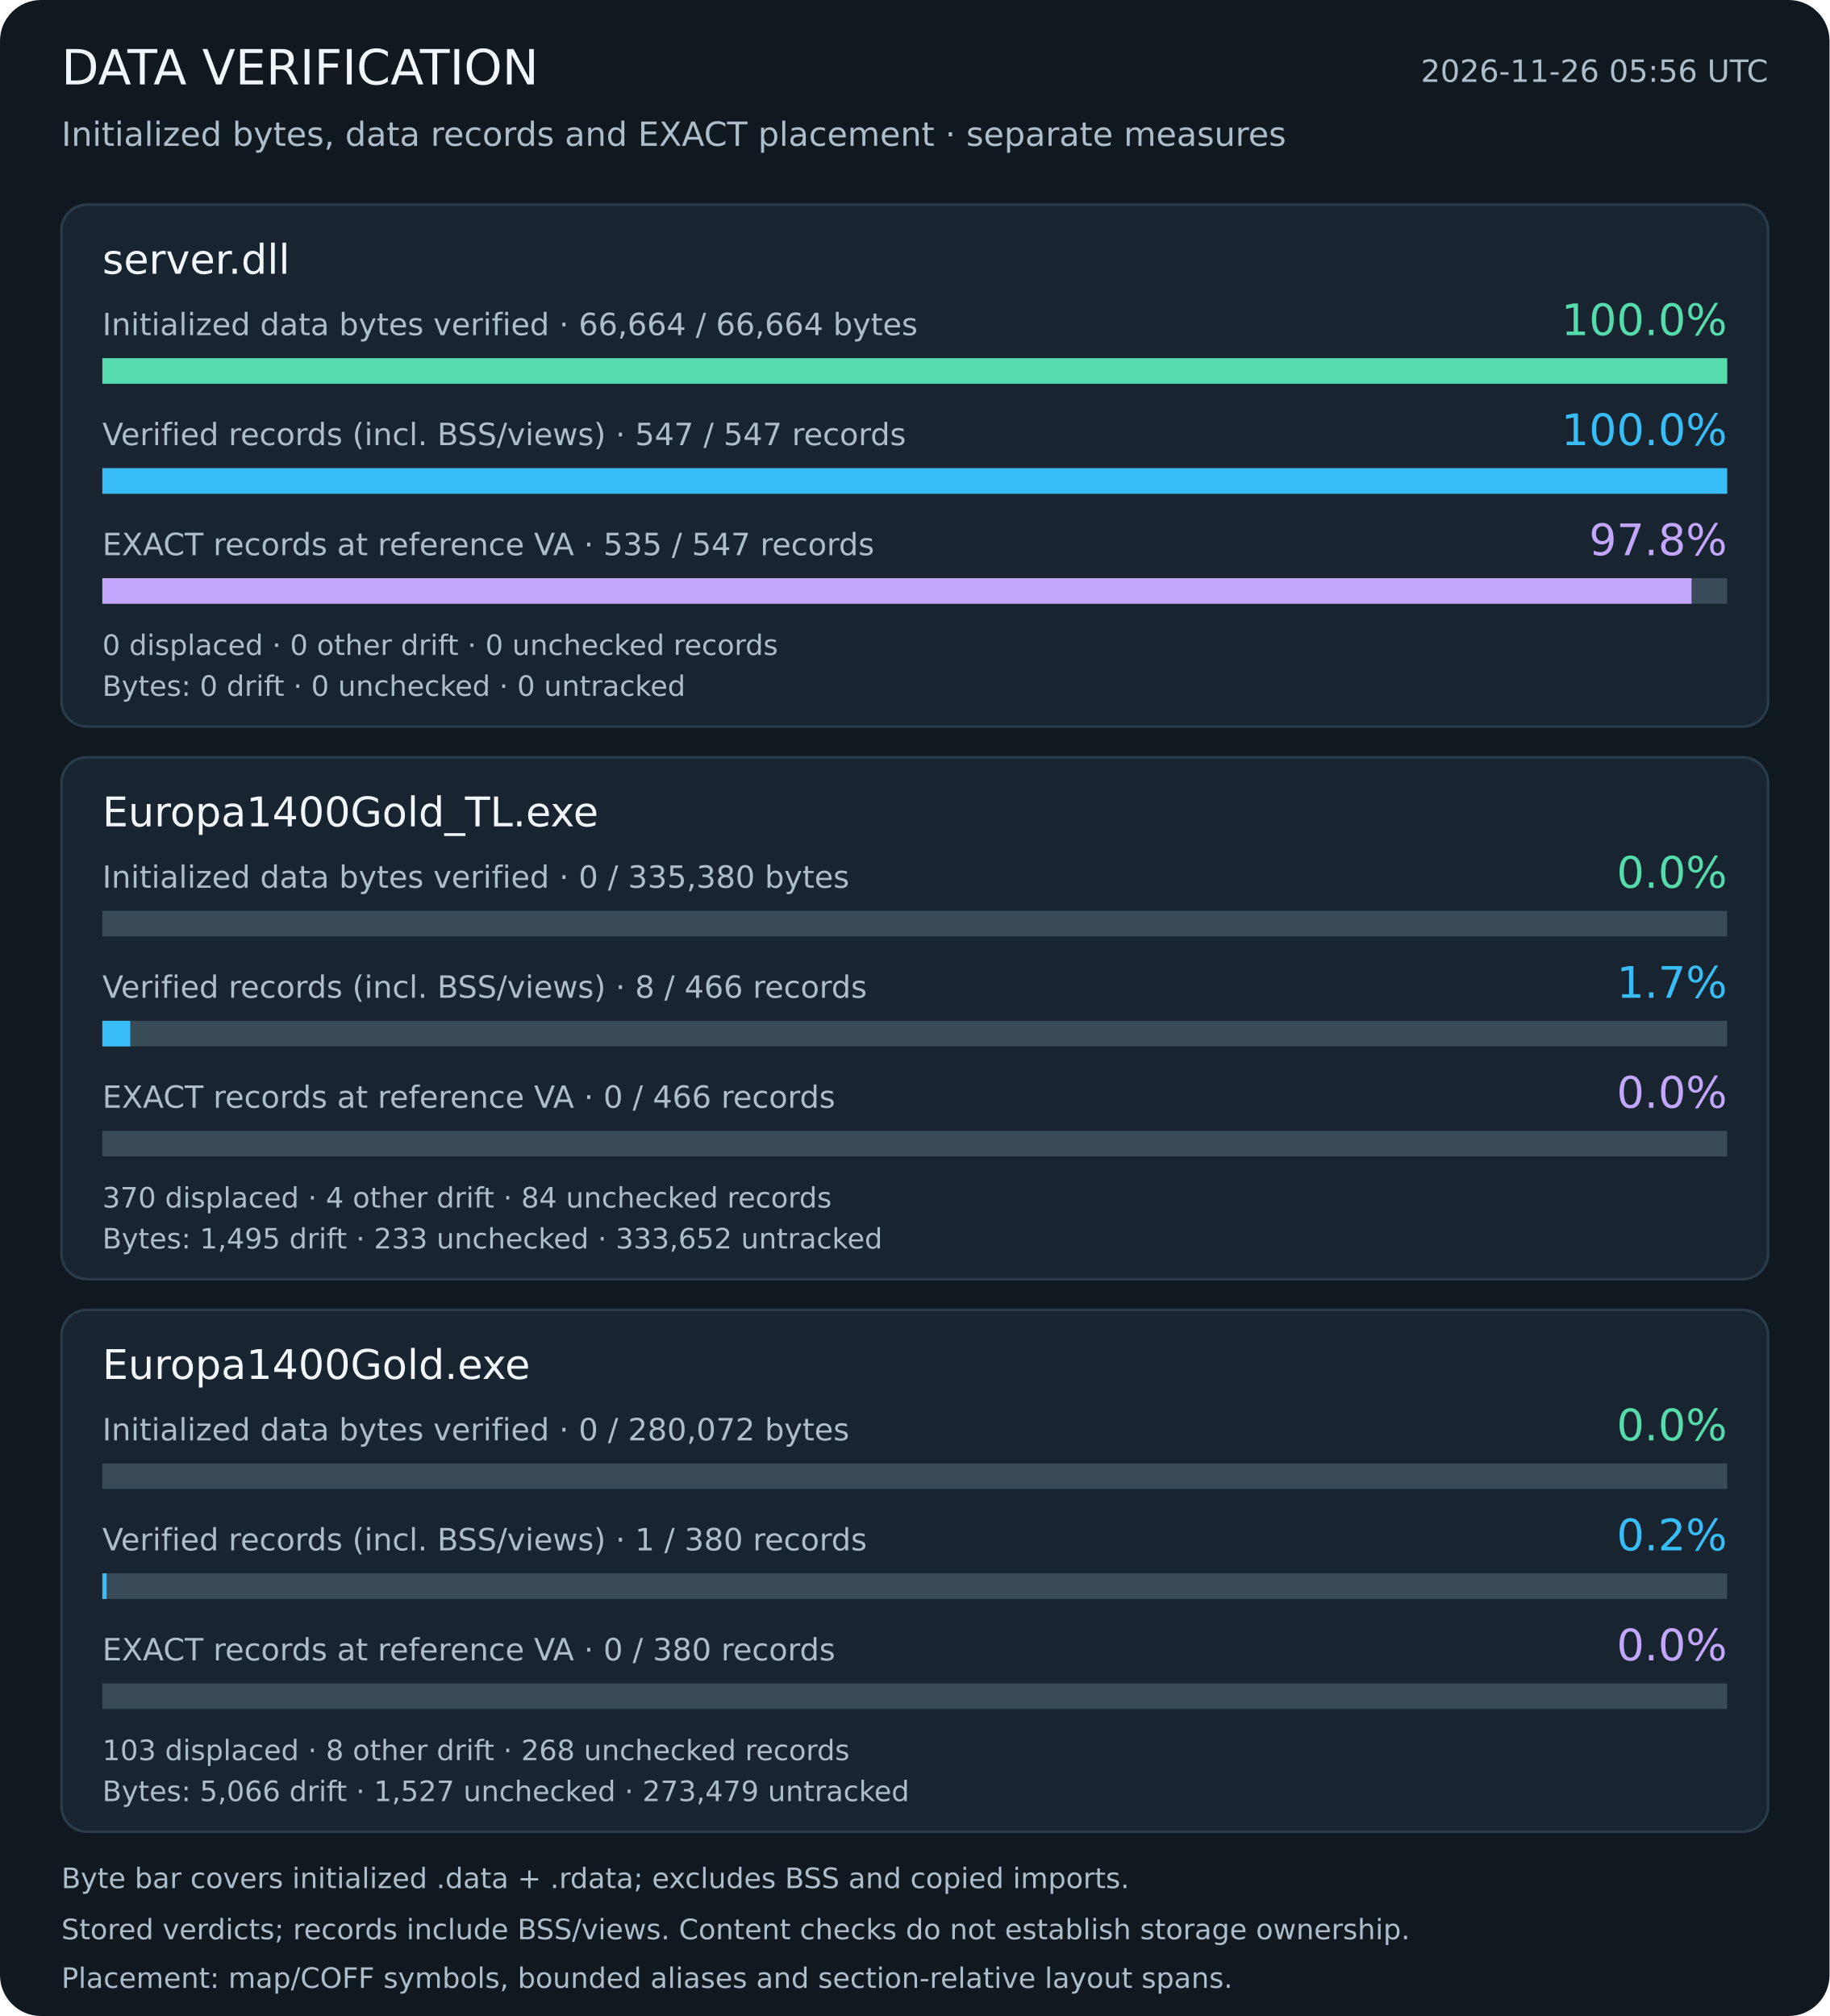
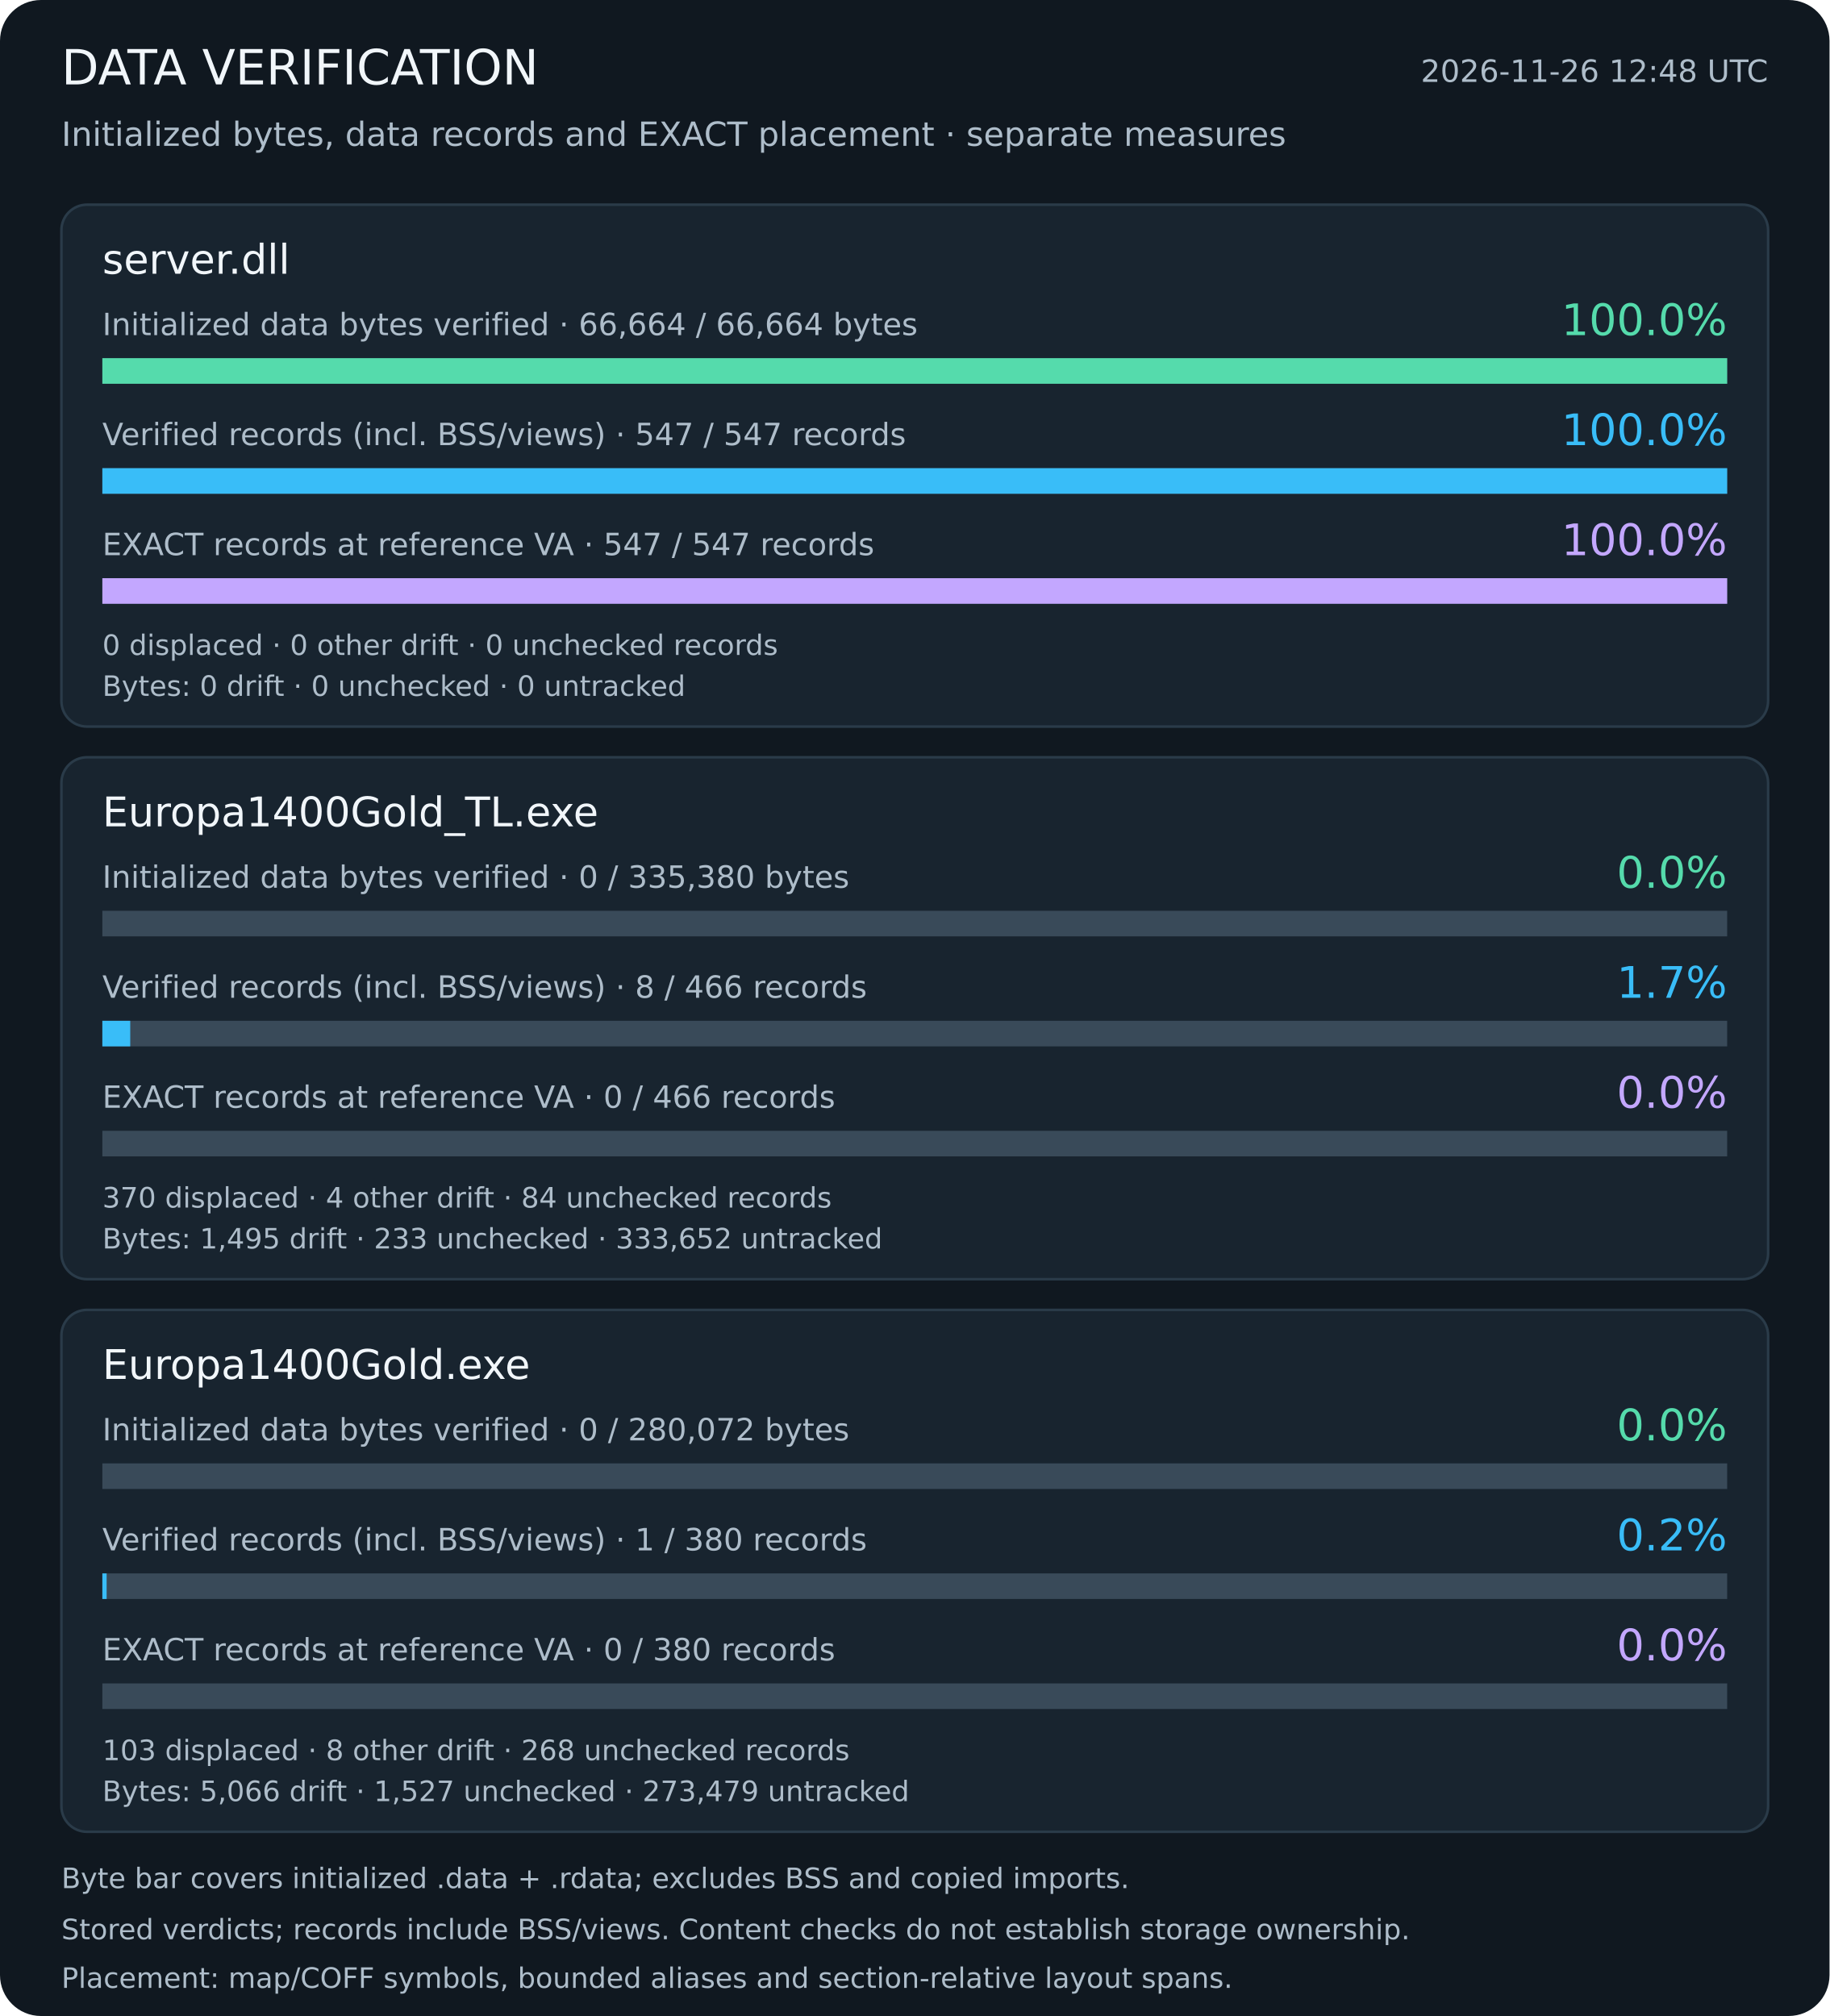
<svg xmlns="http://www.w3.org/2000/svg" width="715" height="788" viewBox="0 0 715 788" role="img" aria-labelledby="title description">
  <rect width="715" height="788" rx="16" fill="#101820" />
  <g font-family="DejaVu Sans, sans-serif">
    <text x="24" y="33" font-size="19" fill="#f1f6fa" text-anchor="start">DATA VERIFICATION</text>
-     <text x="691" y="32" font-size="12" fill="#aebdca" text-anchor="end">2026-11-26 05:56 UTC</text>
+     <text x="691" y="32" font-size="12" fill="#aebdca" text-anchor="end">2026-11-26 12:48 UTC</text>
    <text x="24" y="57" font-size="13" fill="#aebdca" text-anchor="start">Initialized bytes, data records and EXACT placement · separate measures</text>
    <rect x="24" y="80" width="667" height="204" rx="10" fill="#18242f" stroke="#2a3b49" />
    <text x="40" y="107" font-size="16" fill="#f1f6fa" text-anchor="start">server.dll</text>
    <text x="40" y="131" font-size="12" fill="#aebdca" text-anchor="start">Initialized data bytes verified · 66,664 / 66,664 bytes</text>
    <text x="675" y="131" font-size="17" fill="#55dbac" text-anchor="end">100.0%</text>
    <rect x="40" y="140" width="635" height="10" fill="#394a59" />
    <rect x="40" y="140" width="635.00" height="10" fill="#55dbac" />
    <text x="40" y="174" font-size="12" fill="#aebdca" text-anchor="start">Verified records (incl. BSS/views) · 547 / 547 records</text>
    <text x="675" y="174" font-size="17" fill="#39bdf8" text-anchor="end">100.0%</text>
    <rect x="40" y="183" width="635" height="10" fill="#394a59" />
    <rect x="40" y="183" width="635.00" height="10" fill="#39bdf8" />
-     <text x="40" y="217" font-size="12" fill="#aebdca" text-anchor="start">EXACT records at reference VA · 535 / 547 records</text>
-     <text x="675" y="217" font-size="17" fill="#c3a7ff" text-anchor="end">97.8%</text>
+     <text x="40" y="217" font-size="12" fill="#aebdca" text-anchor="start">EXACT records at reference VA · 547 / 547 records</text>
+     <text x="675" y="217" font-size="17" fill="#c3a7ff" text-anchor="end">100.0%</text>
    <rect x="40" y="226" width="635" height="10" fill="#394a59" />
-     <rect x="40" y="226" width="621.07" height="10" fill="#c3a7ff" />
+     <rect x="40" y="226" width="635.00" height="10" fill="#c3a7ff" />
    <text x="40" y="256" font-size="11" fill="#aebdca" text-anchor="start">0 displaced · 0 other drift · 0 unchecked records</text>
    <text x="40" y="272" font-size="11" fill="#aebdca" text-anchor="start">Bytes: 0 drift · 0 unchecked · 0 untracked</text>
    <rect x="24" y="296" width="667" height="204" rx="10" fill="#18242f" stroke="#2a3b49" />
    <text x="40" y="323" font-size="16" fill="#f1f6fa" text-anchor="start">Europa1400Gold_TL.exe</text>
    <text x="40" y="347" font-size="12" fill="#aebdca" text-anchor="start">Initialized data bytes verified · 0 / 335,380 bytes</text>
    <text x="675" y="347" font-size="17" fill="#55dbac" text-anchor="end">0.0%</text>
    <rect x="40" y="356" width="635" height="10" fill="#394a59" />
    <text x="40" y="390" font-size="12" fill="#aebdca" text-anchor="start">Verified records (incl. BSS/views) · 8 / 466 records</text>
    <text x="675" y="390" font-size="17" fill="#39bdf8" text-anchor="end">1.7%</text>
    <rect x="40" y="399" width="635" height="10" fill="#394a59" />
    <rect x="40" y="399" width="10.90" height="10" fill="#39bdf8" />
    <text x="40" y="433" font-size="12" fill="#aebdca" text-anchor="start">EXACT records at reference VA · 0 / 466 records</text>
    <text x="675" y="433" font-size="17" fill="#c3a7ff" text-anchor="end">0.0%</text>
    <rect x="40" y="442" width="635" height="10" fill="#394a59" />
    <text x="40" y="472" font-size="11" fill="#aebdca" text-anchor="start">370 displaced · 4 other drift · 84 unchecked records</text>
    <text x="40" y="488" font-size="11" fill="#aebdca" text-anchor="start">Bytes: 1,495 drift · 233 unchecked · 333,652 untracked</text>
    <rect x="24" y="512" width="667" height="204" rx="10" fill="#18242f" stroke="#2a3b49" />
    <text x="40" y="539" font-size="16" fill="#f1f6fa" text-anchor="start">Europa1400Gold.exe</text>
    <text x="40" y="563" font-size="12" fill="#aebdca" text-anchor="start">Initialized data bytes verified · 0 / 280,072 bytes</text>
    <text x="675" y="563" font-size="17" fill="#55dbac" text-anchor="end">0.0%</text>
    <rect x="40" y="572" width="635" height="10" fill="#394a59" />
    <text x="40" y="606" font-size="12" fill="#aebdca" text-anchor="start">Verified records (incl. BSS/views) · 1 / 380 records</text>
    <text x="675" y="606" font-size="17" fill="#39bdf8" text-anchor="end">0.2%</text>
    <rect x="40" y="615" width="635" height="10" fill="#394a59" />
    <rect x="40" y="615" width="1.67" height="10" fill="#39bdf8" />
    <text x="40" y="649" font-size="12" fill="#aebdca" text-anchor="start">EXACT records at reference VA · 0 / 380 records</text>
    <text x="675" y="649" font-size="17" fill="#c3a7ff" text-anchor="end">0.0%</text>
    <rect x="40" y="658" width="635" height="10" fill="#394a59" />
    <text x="40" y="688" font-size="11" fill="#aebdca" text-anchor="start">103 displaced · 8 other drift · 268 unchecked records</text>
    <text x="40" y="704" font-size="11" fill="#aebdca" text-anchor="start">Bytes: 5,066 drift · 1,527 unchecked · 273,479 untracked</text>
    <text x="24" y="738" font-size="11" fill="#aebdca" text-anchor="start">Byte bar covers initialized .data + .rdata; excludes BSS and copied imports.</text>
    <text x="24" y="758" font-size="11" fill="#aebdca" text-anchor="start">Stored verdicts; records include BSS/views. Content checks do not establish storage ownership.</text>
    <text x="24" y="777" font-size="11" fill="#aebdca" text-anchor="start">Placement: map/COFF symbols, bounded aliases and section-relative layout spans.</text>
  </g>
</svg>
